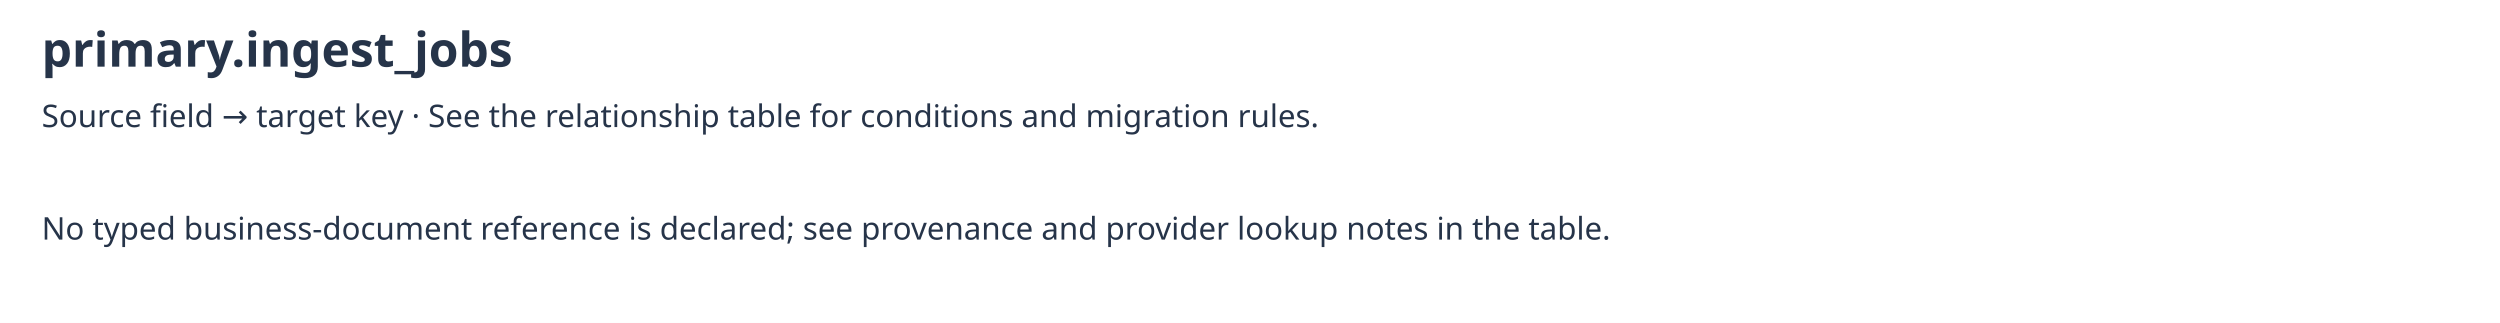
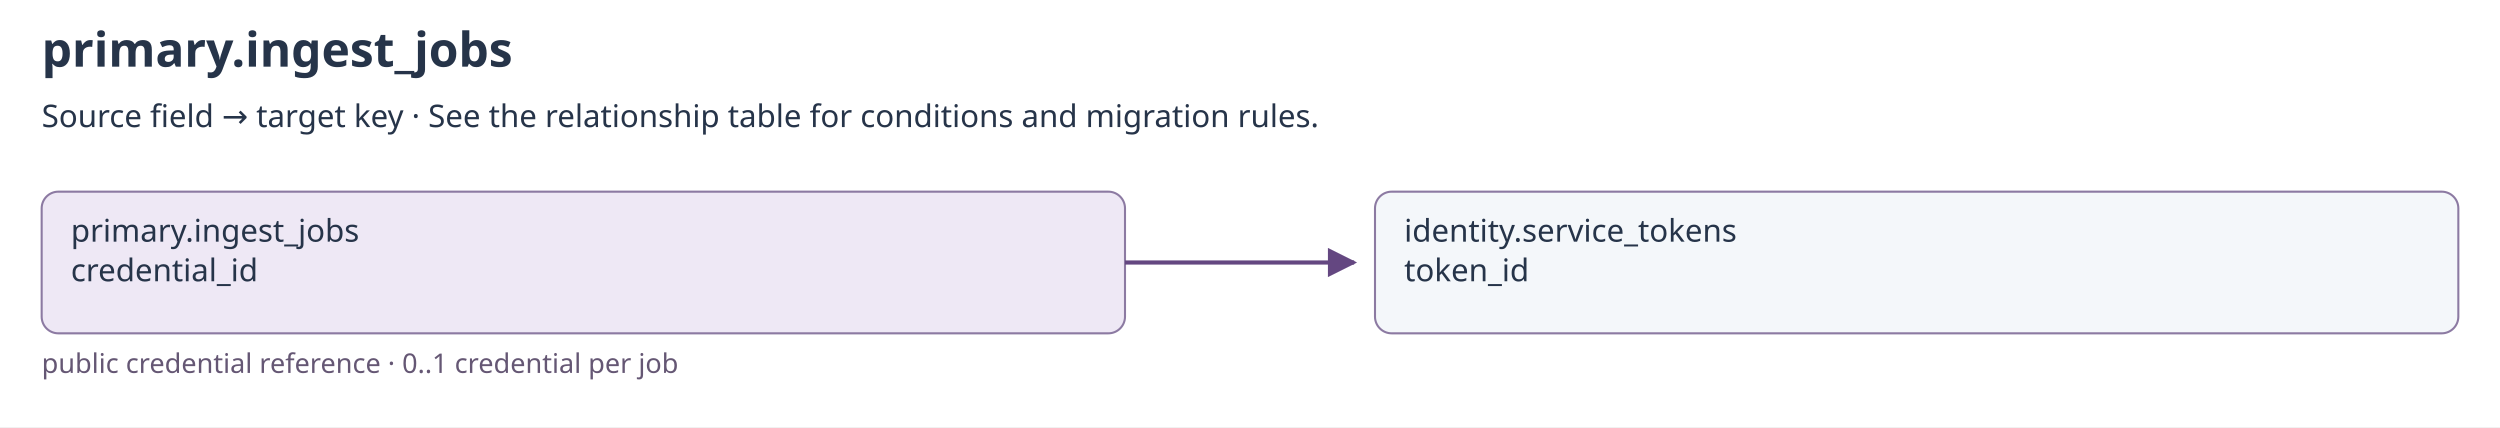
- <svg xmlns="http://www.w3.org/2000/svg" width="1200" height="155" viewBox="0 0 1200 155" role="img" aria-labelledby="title description">
+ <svg xmlns="http://www.w3.org/2000/svg" width="1200" height="205" viewBox="0 0 1200 205" role="img" aria-labelledby="title description">
  <defs>
    <marker id="arrow" viewBox="0 0 10 10" refX="9" refY="5" markerWidth="7" markerHeight="7" orient="auto-start-reverse">
      <path d="M0 0 L10 5 L0 10z" fill="#644781" />
    </marker>
  </defs>
  <style>text{font:15px sans-serif;fill:#263449}.kind{font-size:13px;fill:#655774}</style>
-   <rect width="1200" height="155" fill="white" />
+   <rect width="1200" height="205" fill="white" />
  <text x="20" y="32" style="font-size:23px;font-weight:600">primary.ingest_jobs</text>
  <text x="20" y="61">Source field → target key · See the relationship table for conditions and migration rules.</text>
-   <text x="20" y="115">No typed business-document reference is declared; see provenance and provider lookup notes in the table.</text>
+   <rect x="20" y="92" width="520" height="68" rx="8" fill="#eee8f5" stroke="#8c7aa2" />
+   <text x="34" y="116" font-weight="600">primary.ingest_jobs</text>
+   <text x="34" y="135" font-weight="400">credential_id</text>
+   <rect x="660" y="92" width="520" height="68" rx="8" fill="#f4f7fa" stroke="#8c7aa2" />
+   <text x="674" y="116" font-weight="600">identity.service_tokens</text>
+   <text x="674" y="135" font-weight="400">token_id</text>
+   <path d="M540 126.0 H650" stroke="#644781" stroke-width="2" marker-end="url(#arrow)" />
+   <text x="20" y="179" class="kind">public credential reference · 0..1 credential per job</text>
</svg>
